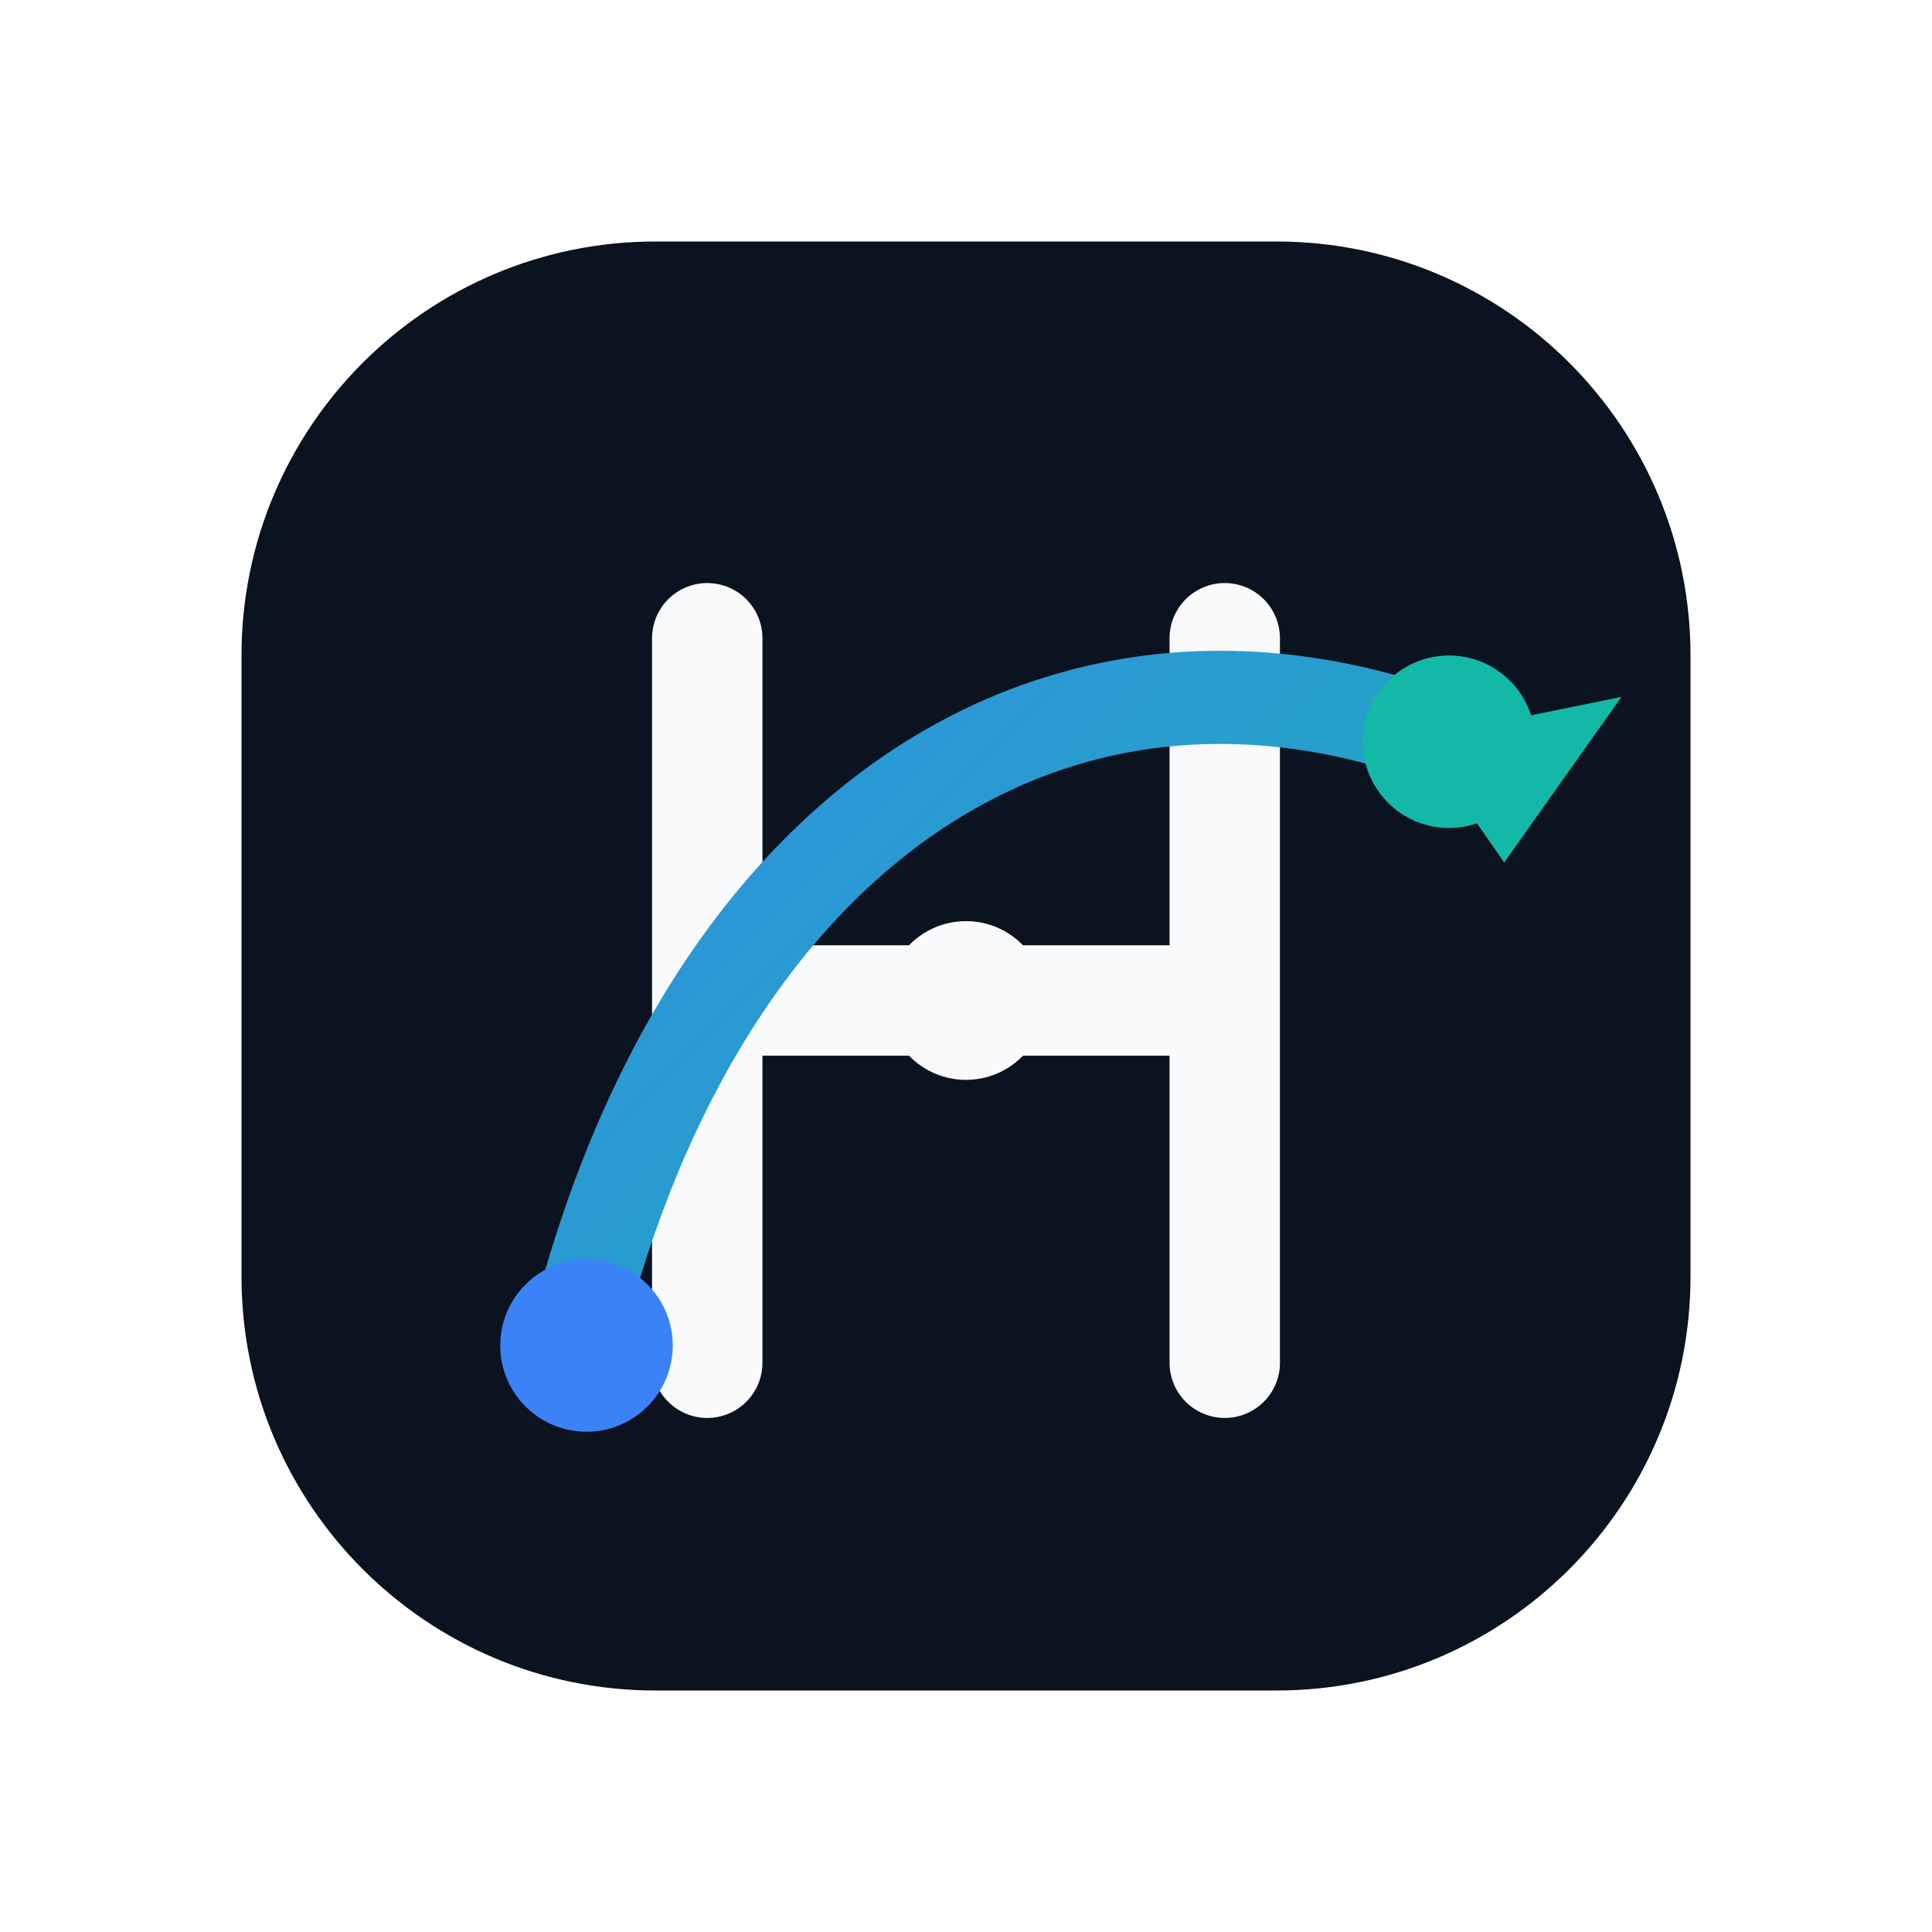
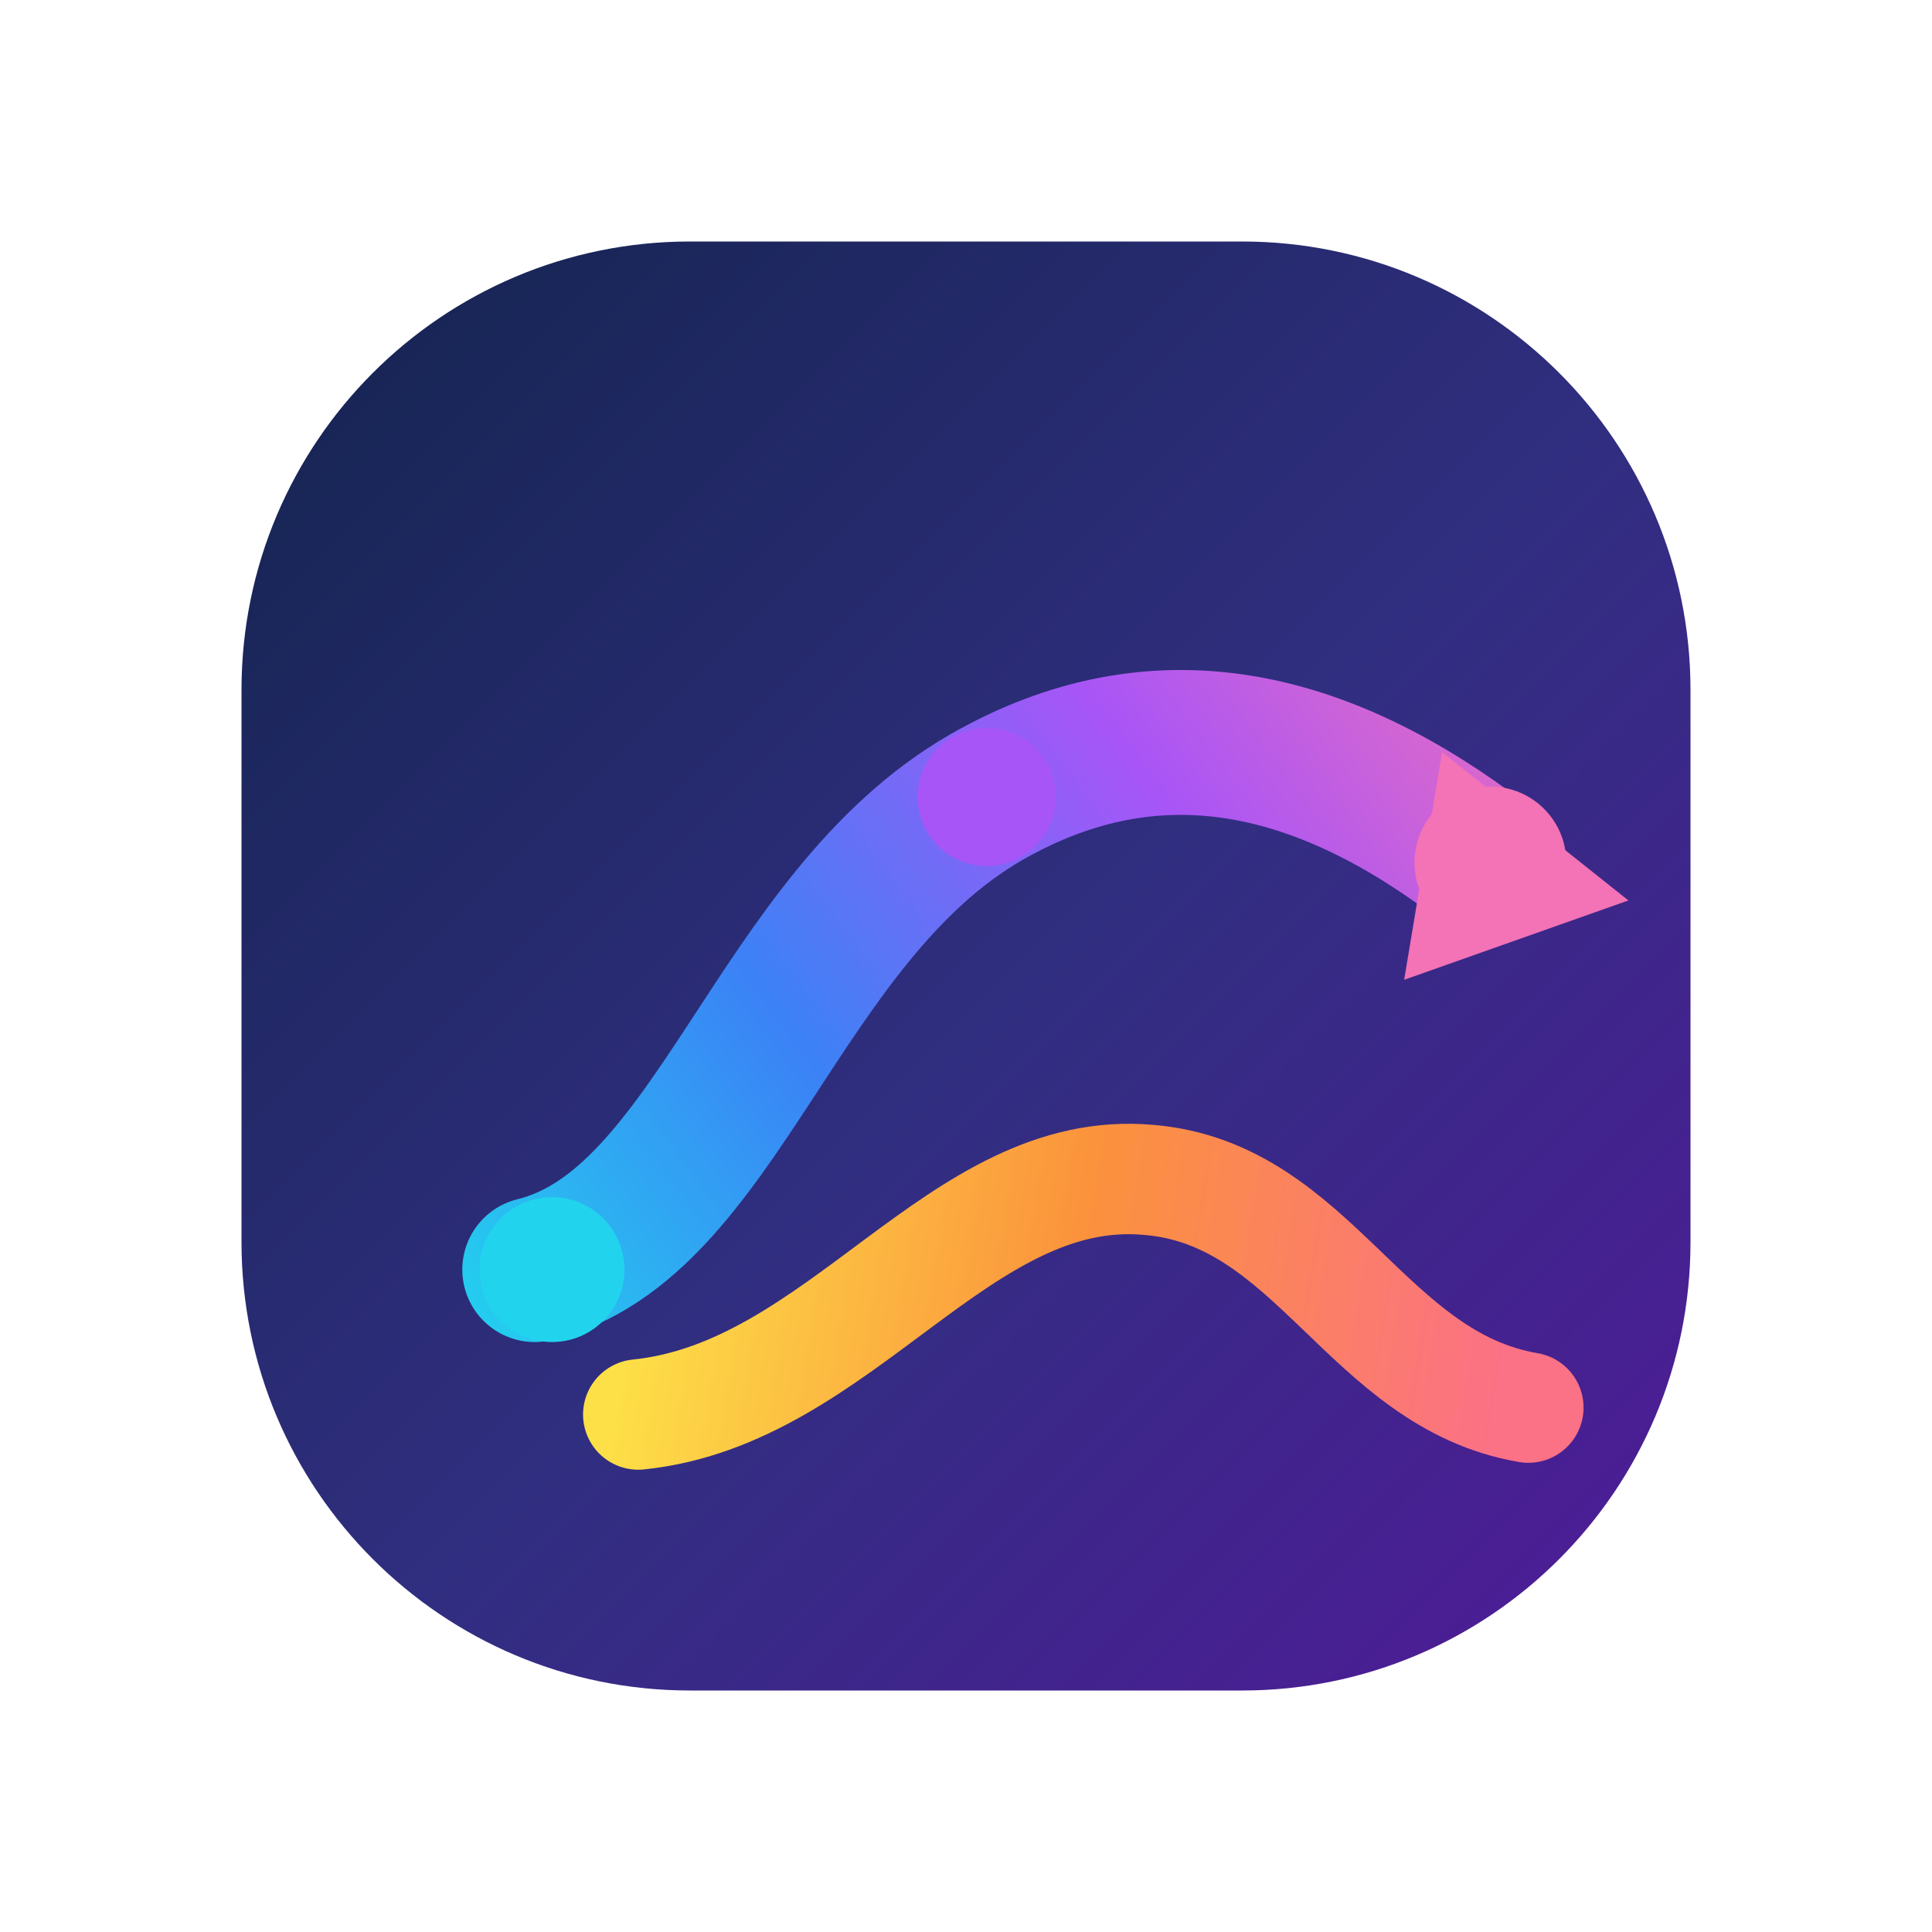
<svg xmlns="http://www.w3.org/2000/svg" width="56" height="56" viewBox="0 0 56 56" role="img" aria-labelledby="mark-title mark-desc">
  <defs>
-     <linearGradient id="apex-mark-gradient" x1="7" y1="7" x2="49" y2="49" gradientUnits="userSpaceOnUse">
-       <stop stop-color="#3B82F6" />
-       <stop offset="1" stop-color="#14B8A6" />
+     <linearGradient id="lingdong-mark-bg" x1="10" y1="10" x2="46" y2="46" gradientUnits="userSpaceOnUse">
+       <stop stop-color="#172554" />
+       <stop offset=".55" stop-color="#312E81" />
+       <stop offset="1" stop-color="#4C1D95" />
+     </linearGradient>
+     <linearGradient id="lingdong-mark-flow" x1="14" y1="40" x2="45" y2="17" gradientUnits="userSpaceOnUse">
+       <stop stop-color="#22D3EE" />
+       <stop offset=".34" stop-color="#3B82F6" />
+       <stop offset=".67" stop-color="#A855F7" />
+       <stop offset="1" stop-color="#F472B6" />
+     </linearGradient>
+     <linearGradient id="lingdong-mark-spark" x1="18" y1="39" x2="43" y2="43" gradientUnits="userSpaceOnUse">
+       <stop stop-color="#FDE047" />
+       <stop offset=".5" stop-color="#FB923C" />
+       <stop offset="1" stop-color="#FB7185" />
    </linearGradient>
  </defs>
-   <rect x="7" y="7" width="42" height="42" rx="12" fill="#0B1220" />
-   <path d="M20.5 18.5v21M35.5 18.5v21M20.5 29h15" fill="none" stroke="#F8FAFC" stroke-width="3.2" stroke-linecap="round" />
-   <path d="M16.5 39.5C20 24.2 30.5 17.1 42 21.5" fill="none" stroke="url(#apex-mark-gradient)" stroke-width="2.7" stroke-linecap="round" />
-   <circle cx="17" cy="39" r="2.5" fill="#3B82F6" />
-   <circle cx="28" cy="29" r="2.3" fill="#F8FAFC" />
-   <circle cx="42" cy="21.5" r="2.5" fill="#14B8A6" />
-   <path d="M41.1 21.4 47 20.2 43.6 25Z" fill="#14B8A6" />
+   <rect x="7" y="7" width="42" height="42" rx="13" fill="url(#lingdong-mark-bg)" />
+   <path d="M15.5 36.8C20.8 35.5 22.5 26.6 28.6 23.1C33.5 20.3 38.3 21.4 43 25" fill="none" stroke="url(#lingdong-mark-flow)" stroke-width="4.2" stroke-linecap="round" />
+   <path d="M18.5 41C24.4 40.4 27.8 33.7 33.3 34.2C38.1 34.6 39.6 40 44.3 40.8" fill="none" stroke="url(#lingdong-mark-spark)" stroke-width="3.2" stroke-linecap="round" />
+   <circle cx="16" cy="36.8" r="2.1" fill="#22D3EE" />
+   <circle cx="28.6" cy="23.1" r="2" fill="#A855F7" />
+   <circle cx="43.2" cy="25" r="2.2" fill="#F472B6" />
+   <path d="m41.8 21.8 5.4 4.3-6.5 2.3Z" fill="#F472B6" />
</svg>
